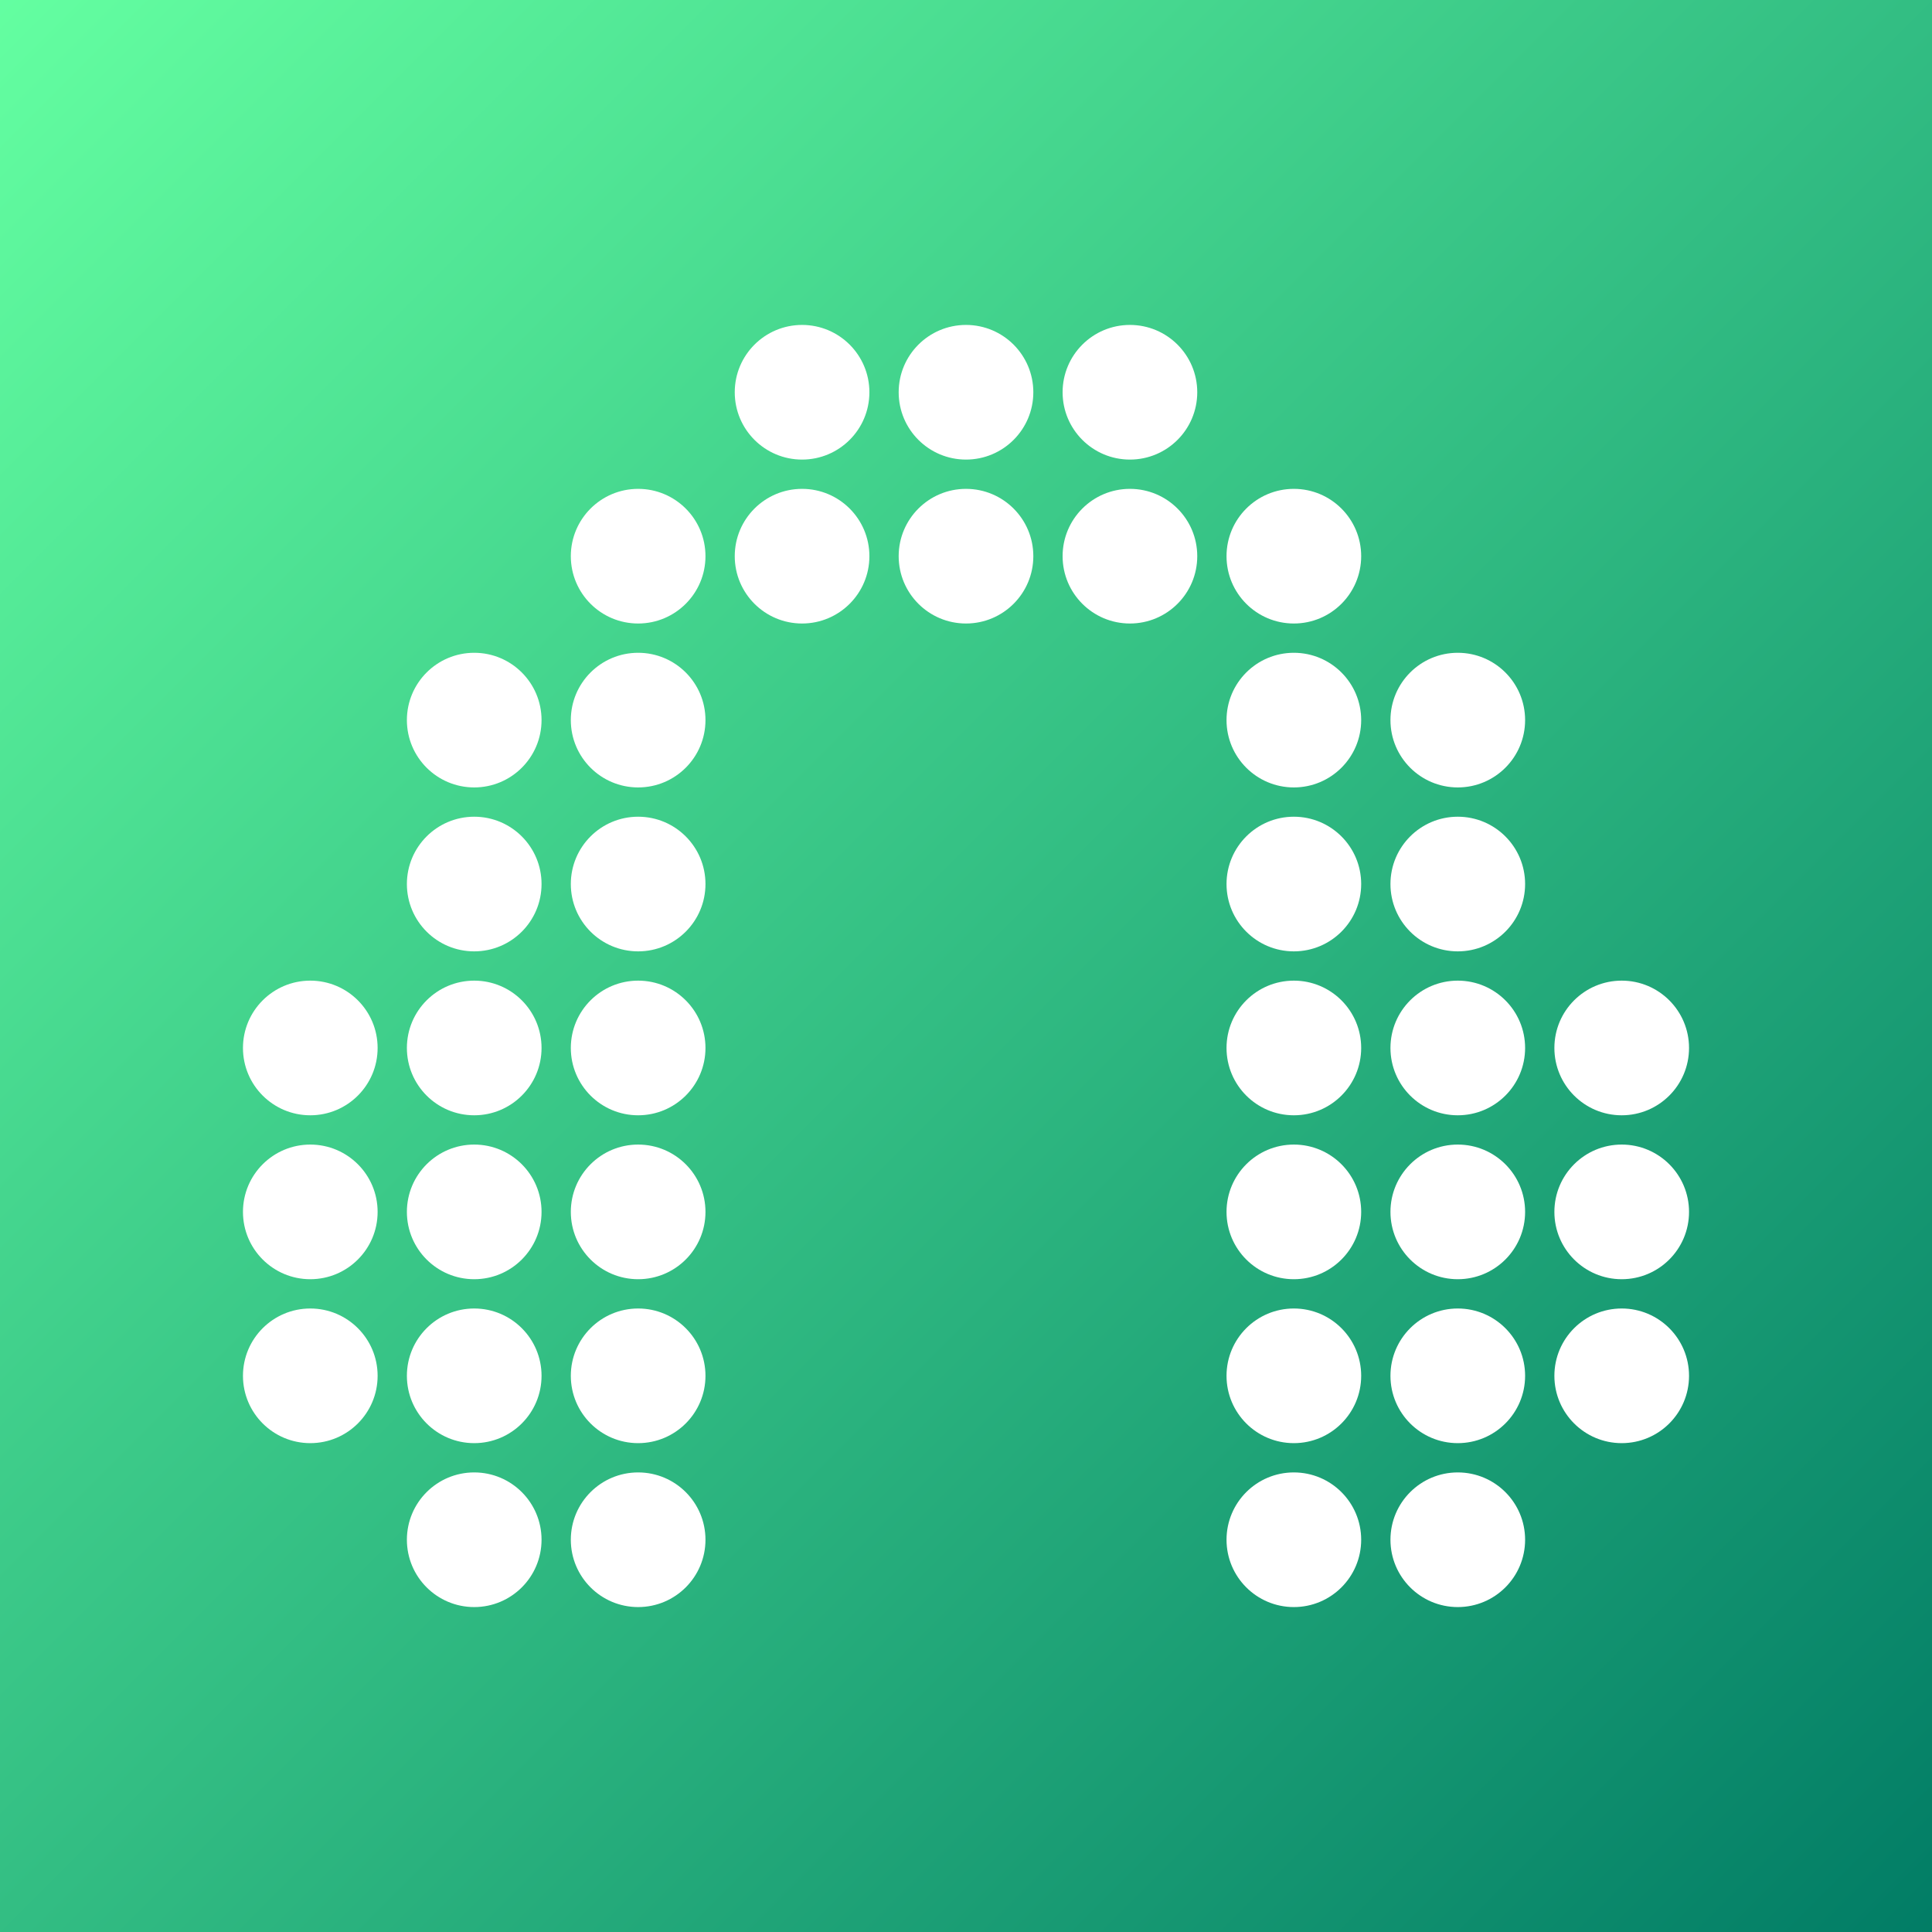
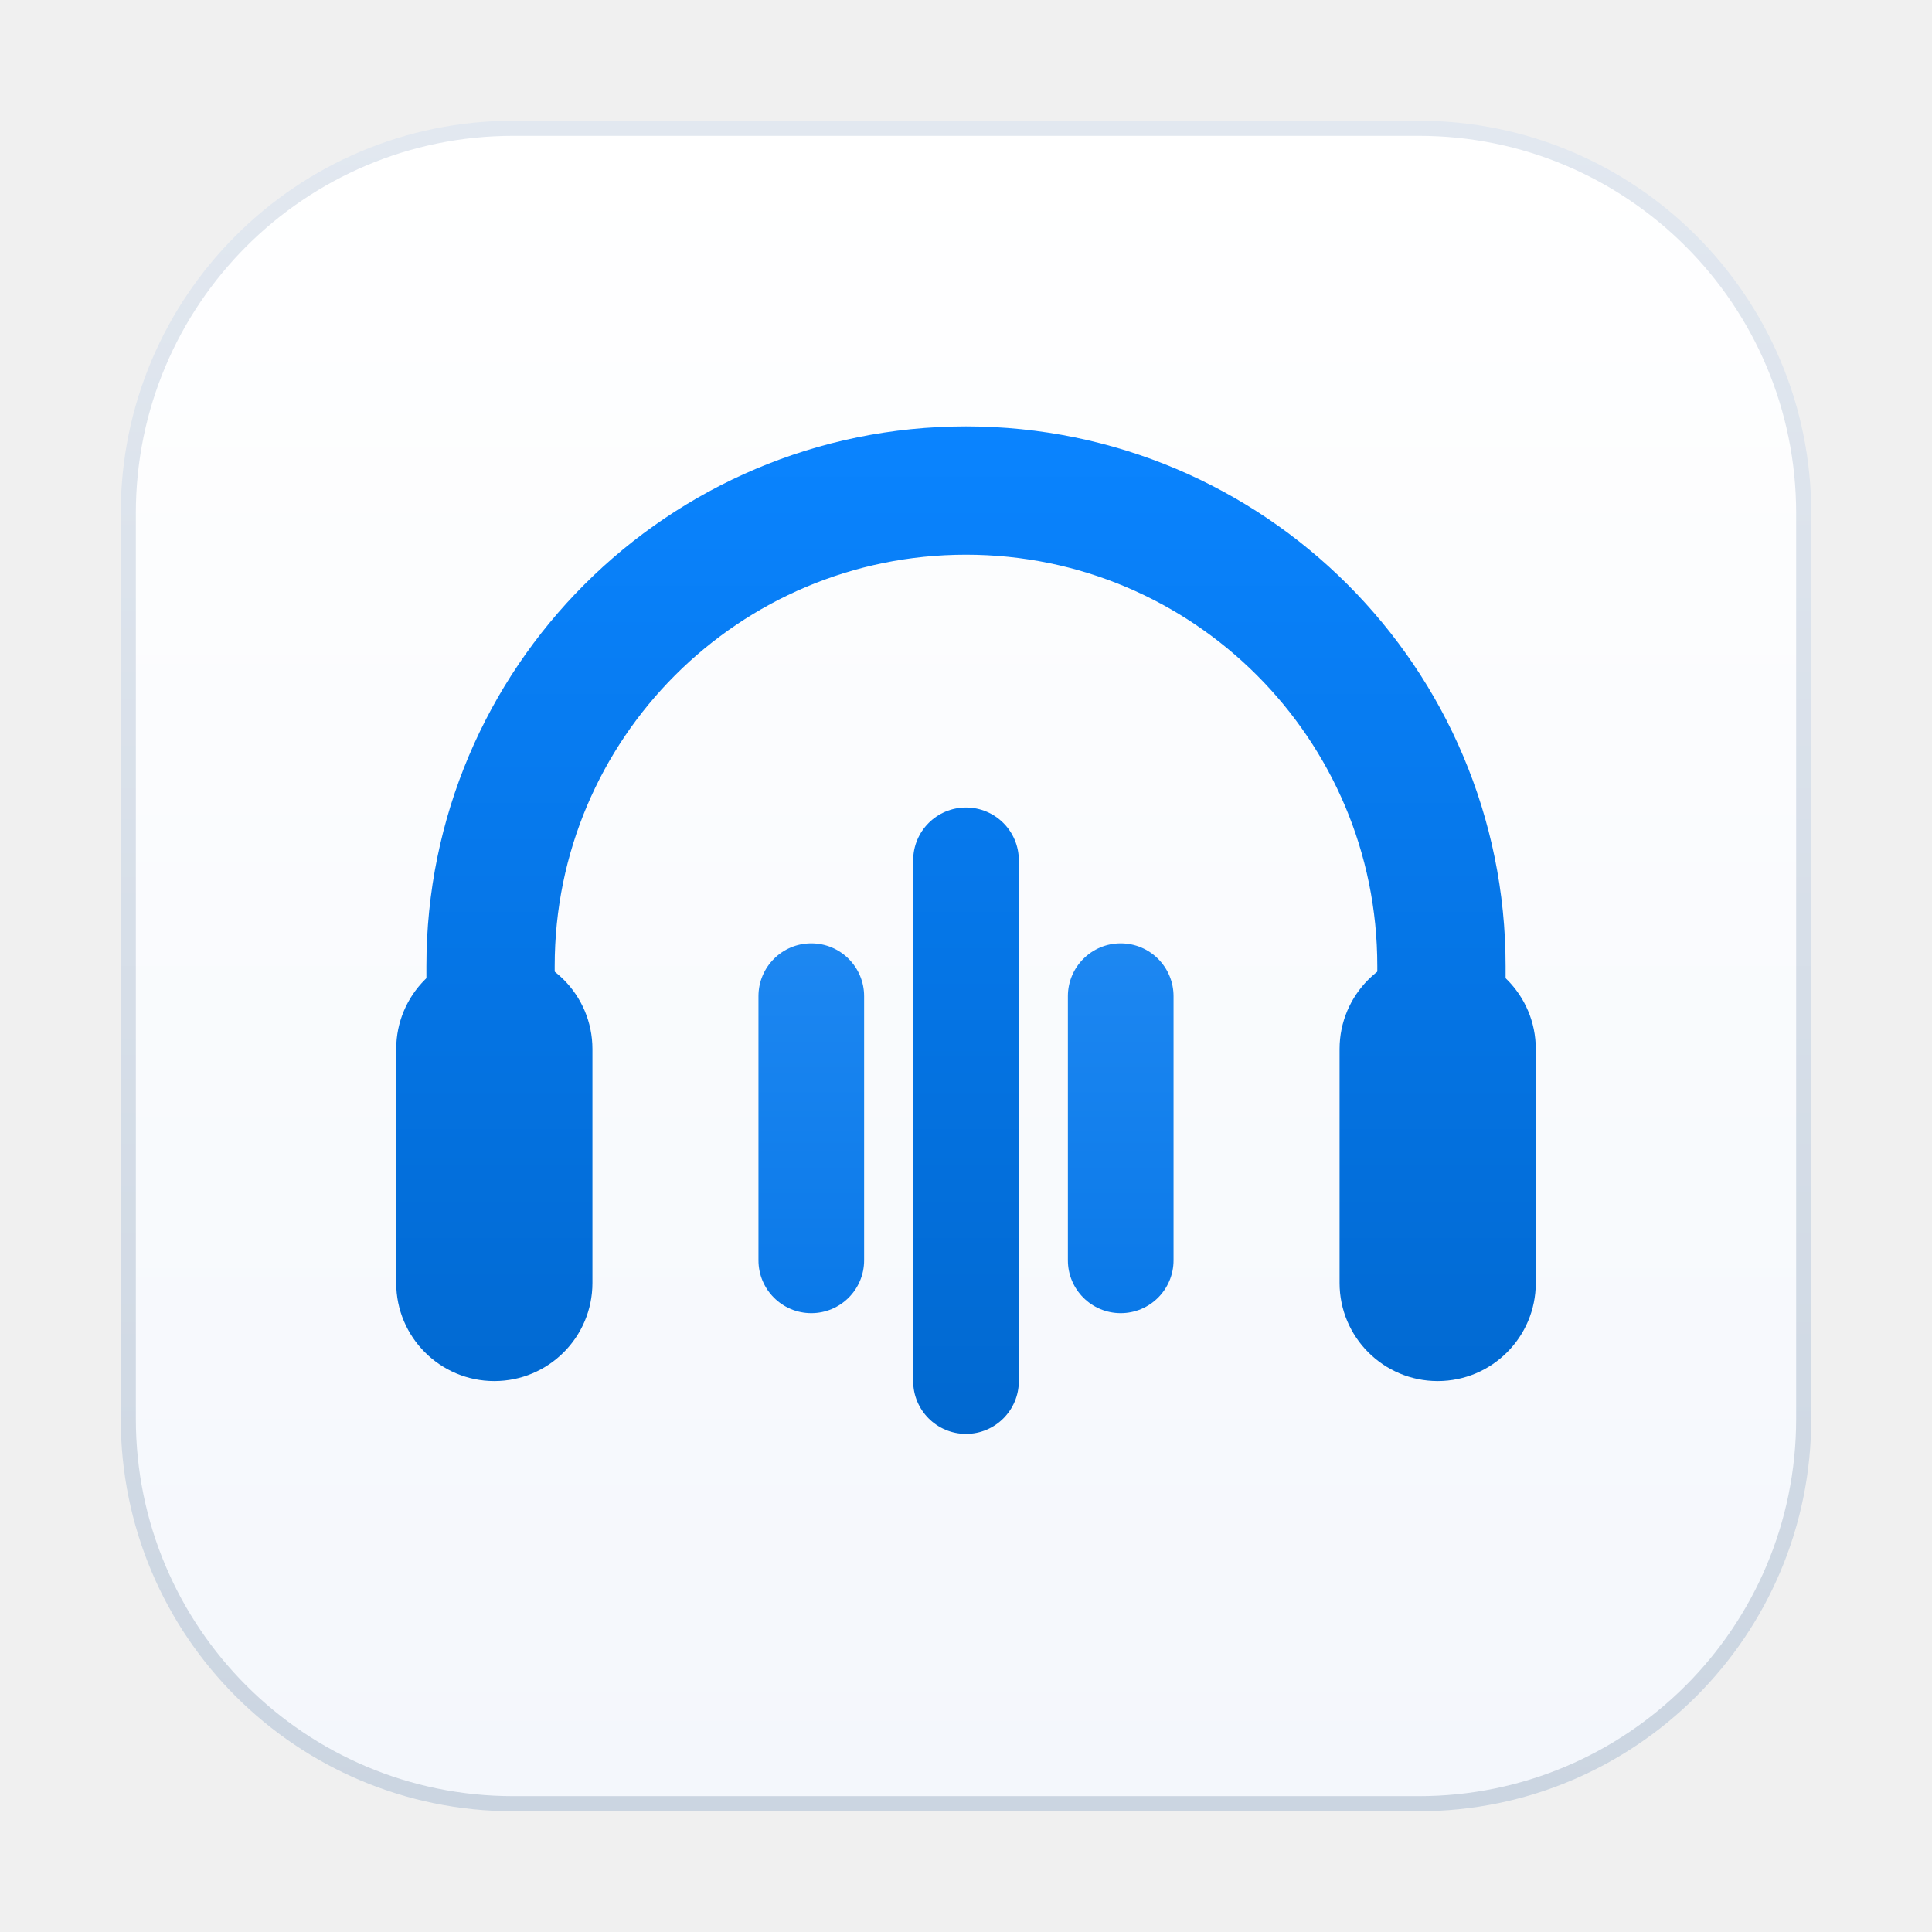
- <svg xmlns="http://www.w3.org/2000/svg" xml:space="preserve" style="fill-rule:evenodd;clip-rule:evenodd;stroke-linejoin:round;stroke-miterlimit:2" viewBox="0 0 1100 1100">
-   <path d="M0 0h1100v1100H0z" style="fill:url(#a)" />
-   <circle cx="246.667" cy="806.667" r="38.333" style="fill:#fff" transform="translate(-70 -23.333)" />
-   <circle cx="246.667" cy="806.667" r="38.333" style="fill:#fff" transform="matrix(-1 0 0 1 1170 -116.667)" />
-   <circle cx="246.667" cy="806.667" r="38.333" style="fill:#fff" transform="translate(-70 -116.667)" />
-   <circle cx="246.667" cy="806.667" r="38.333" style="fill:#fff" transform="translate(-70 -210)" />
-   <circle cx="246.667" cy="806.667" r="38.333" style="fill:#fff" transform="matrix(-1 0 0 1 1170 -210)" />
-   <circle cx="246.667" cy="806.667" r="38.333" style="fill:#fff" transform="translate(23.333 70)" />
-   <circle cx="246.667" cy="806.667" r="38.333" style="fill:#fff" transform="matrix(-1 0 0 1 1076.667 70)" />
-   <circle cx="246.667" cy="806.667" r="38.333" style="fill:#fff" transform="translate(116.667 70)" />
-   <circle cx="246.667" cy="806.667" r="38.333" style="fill:#fff" transform="matrix(-1 0 0 1 983.333 70)" />
-   <circle cx="246.667" cy="806.667" r="38.333" style="fill:#fff" transform="translate(23.333 -23.333)" />
-   <circle cx="246.667" cy="806.667" r="38.333" style="fill:#fff" transform="matrix(-1 0 0 1 1076.667 -23.333)" />
-   <circle cx="246.667" cy="806.667" r="38.333" style="fill:#fff" transform="matrix(-1 0 0 1 1170 -23.333)" />
-   <circle cx="246.667" cy="806.667" r="38.333" style="fill:#fff" transform="translate(116.667 -23.333)" />
-   <circle cx="246.667" cy="806.667" r="38.333" style="fill:#fff" transform="matrix(-1 0 0 1 983.333 -23.333)" />
-   <circle cx="246.667" cy="806.667" r="38.333" style="fill:#fff" transform="translate(23.333 -116.667)" />
-   <circle cx="246.667" cy="806.667" r="38.333" style="fill:#fff" transform="matrix(-1 0 0 1 1076.667 -116.667)" />
-   <circle cx="246.667" cy="806.667" r="38.333" style="fill:#fff" transform="translate(116.667 -116.667)" />
-   <circle cx="246.667" cy="806.667" r="38.333" style="fill:#fff" transform="matrix(-1 0 0 1 983.333 -116.667)" />
-   <circle cx="246.667" cy="806.667" r="38.333" style="fill:#fff" transform="translate(23.333 -210)" />
-   <circle cx="246.667" cy="806.667" r="38.333" style="fill:#fff" transform="translate(23.333 -303.333)" />
-   <circle cx="246.667" cy="806.667" r="38.333" style="fill:#fff" transform="translate(583.333 -303.333)" />
-   <circle cx="246.667" cy="806.667" r="38.333" style="fill:#fff" transform="translate(23.333 -396.667)" />
-   <circle cx="246.667" cy="806.667" r="38.333" style="fill:#fff" transform="translate(116.667 -396.667)" />
-   <circle cx="246.667" cy="806.667" r="38.333" style="fill:#fff" transform="translate(116.667 -490)" />
-   <circle cx="246.667" cy="806.667" r="38.333" style="fill:#fff" transform="translate(583.333 -396.667)" />
-   <circle cx="246.667" cy="806.667" r="38.333" style="fill:#fff" transform="translate(490 -396.667)" />
-   <circle cx="246.667" cy="806.667" r="38.333" style="fill:#fff" transform="translate(490 -490)" />
-   <circle cx="246.667" cy="806.667" r="38.333" style="fill:#fff" transform="translate(396.667 -490)" />
-   <circle cx="246.667" cy="806.667" r="38.333" style="fill:#fff" transform="translate(396.667 -583.333)" />
-   <circle cx="246.667" cy="806.667" r="38.333" style="fill:#fff" transform="translate(303.333 -490)" />
-   <circle cx="246.667" cy="806.667" r="38.333" style="fill:#fff" transform="translate(303.333 -583.333)" />
-   <circle cx="246.667" cy="806.667" r="38.333" style="fill:#fff" transform="translate(210 -490)" />
-   <circle cx="246.667" cy="806.667" r="38.333" style="fill:#fff" transform="translate(210 -583.333)" />
-   <circle cx="246.667" cy="806.667" r="38.333" style="fill:#fff" transform="matrix(-1 0 0 1 1076.667 -210)" />
-   <circle cx="246.667" cy="806.667" r="38.333" style="fill:#fff" transform="translate(116.667 -210)" />
-   <circle cx="246.667" cy="806.667" r="38.333" style="fill:#fff" transform="translate(116.667 -303.333)" />
-   <circle cx="246.667" cy="806.667" r="38.333" style="fill:#fff" transform="matrix(-1 0 0 1 983.333 -210)" />
-   <circle cx="246.667" cy="806.667" r="38.333" style="fill:#fff" transform="matrix(-1 0 0 1 983.333 -303.333)" />
+ <svg xmlns="http://www.w3.org/2000/svg" viewBox="0 0 512 512" fill="none">
  <defs>
-     <linearGradient id="a" x1="0" x2="1" y1="0" y2="0" gradientTransform="rotate(45)scale(1555.635)" gradientUnits="userSpaceOnUse">
-       <stop offset="0" style="stop-color:#64ffa1;stop-opacity:1" />
-       <stop offset="1" style="stop-color:#017c65;stop-opacity:1" />
+     <linearGradient id="rim" x1="256" y1="32" x2="256" y2="480" gradientUnits="userSpaceOnUse">
+       <stop offset="0%" stop-color="#E2E8F0" />
+       <stop offset="100%" stop-color="#CBD5E1" />
+     </linearGradient>
+     <linearGradient id="bg" x1="256" y1="36" x2="256" y2="476" gradientUnits="userSpaceOnUse">
+       <stop offset="0%" stop-color="#FFFFFF" />
+       <stop offset="100%" stop-color="#F4F7FC" />
+     </linearGradient>
+     <linearGradient id="accent" x1="256" y1="112" x2="256" y2="400" gradientUnits="userSpaceOnUse">
+       <stop offset="0%" stop-color="#0A84FF" />
+       <stop offset="100%" stop-color="#0066CC" />
+     </linearGradient>
+     <linearGradient id="softBlue" x1="256" y1="112" x2="256" y2="400" gradientUnits="userSpaceOnUse">
+       <stop offset="0%" stop-color="#389CFF" />
+       <stop offset="100%" stop-color="#0071E3" />
    </linearGradient>
  </defs>
+   <rect x="32" y="32" width="448" height="448" rx="104" fill="url(#rim)" />
+   <rect x="36" y="36" width="440" height="440" rx="100" fill="url(#bg)" />
+   <path d="M130 286V256C130 186.412 186.412 130 256 130C325.588 130 382 186.412 382 256V286" stroke="url(#accent)" stroke-width="34" stroke-linecap="round" />
+   <rect x="105" y="252" width="52" height="114" rx="26" fill="url(#accent)" />
+   <rect x="355" y="252" width="52" height="114" rx="26" fill="url(#accent)" />
+   <rect x="201" y="250" width="28" height="98" rx="14" fill="url(#softBlue)" />
+   <rect x="242" y="214" width="28" height="166" rx="14" fill="url(#accent)" />
+   <rect x="283" y="250" width="28" height="98" rx="14" fill="url(#softBlue)" />
</svg>
